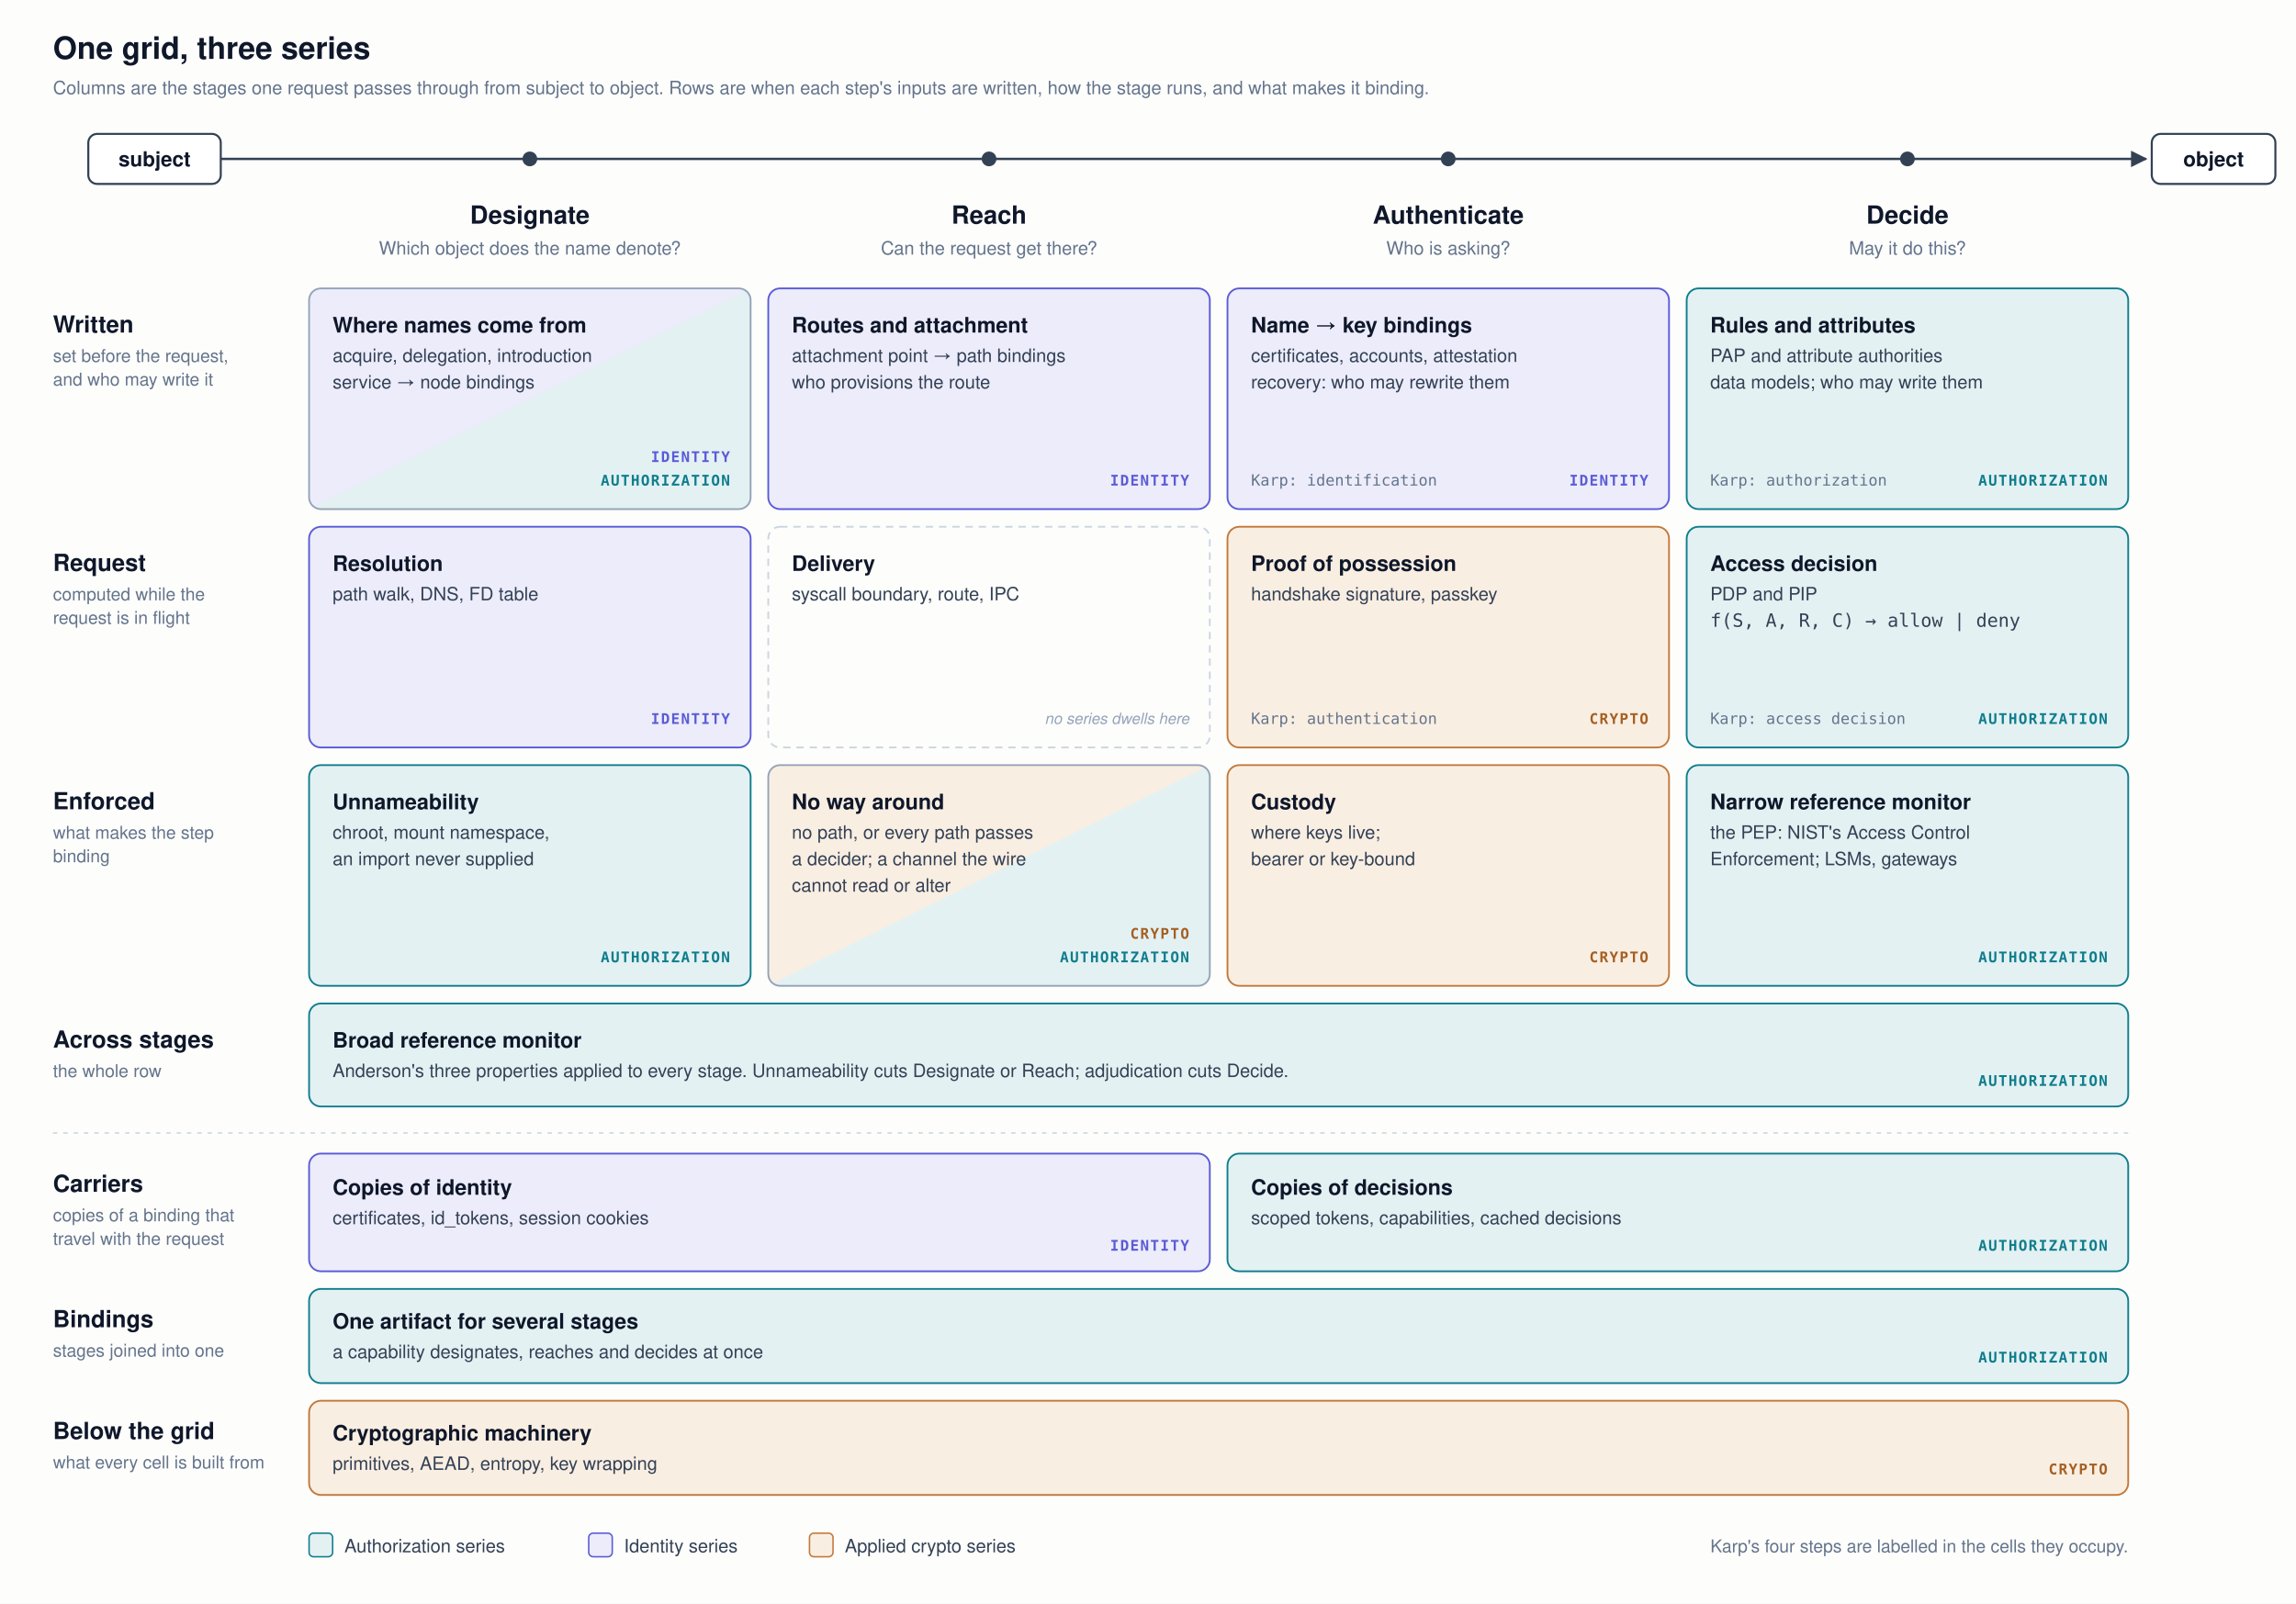
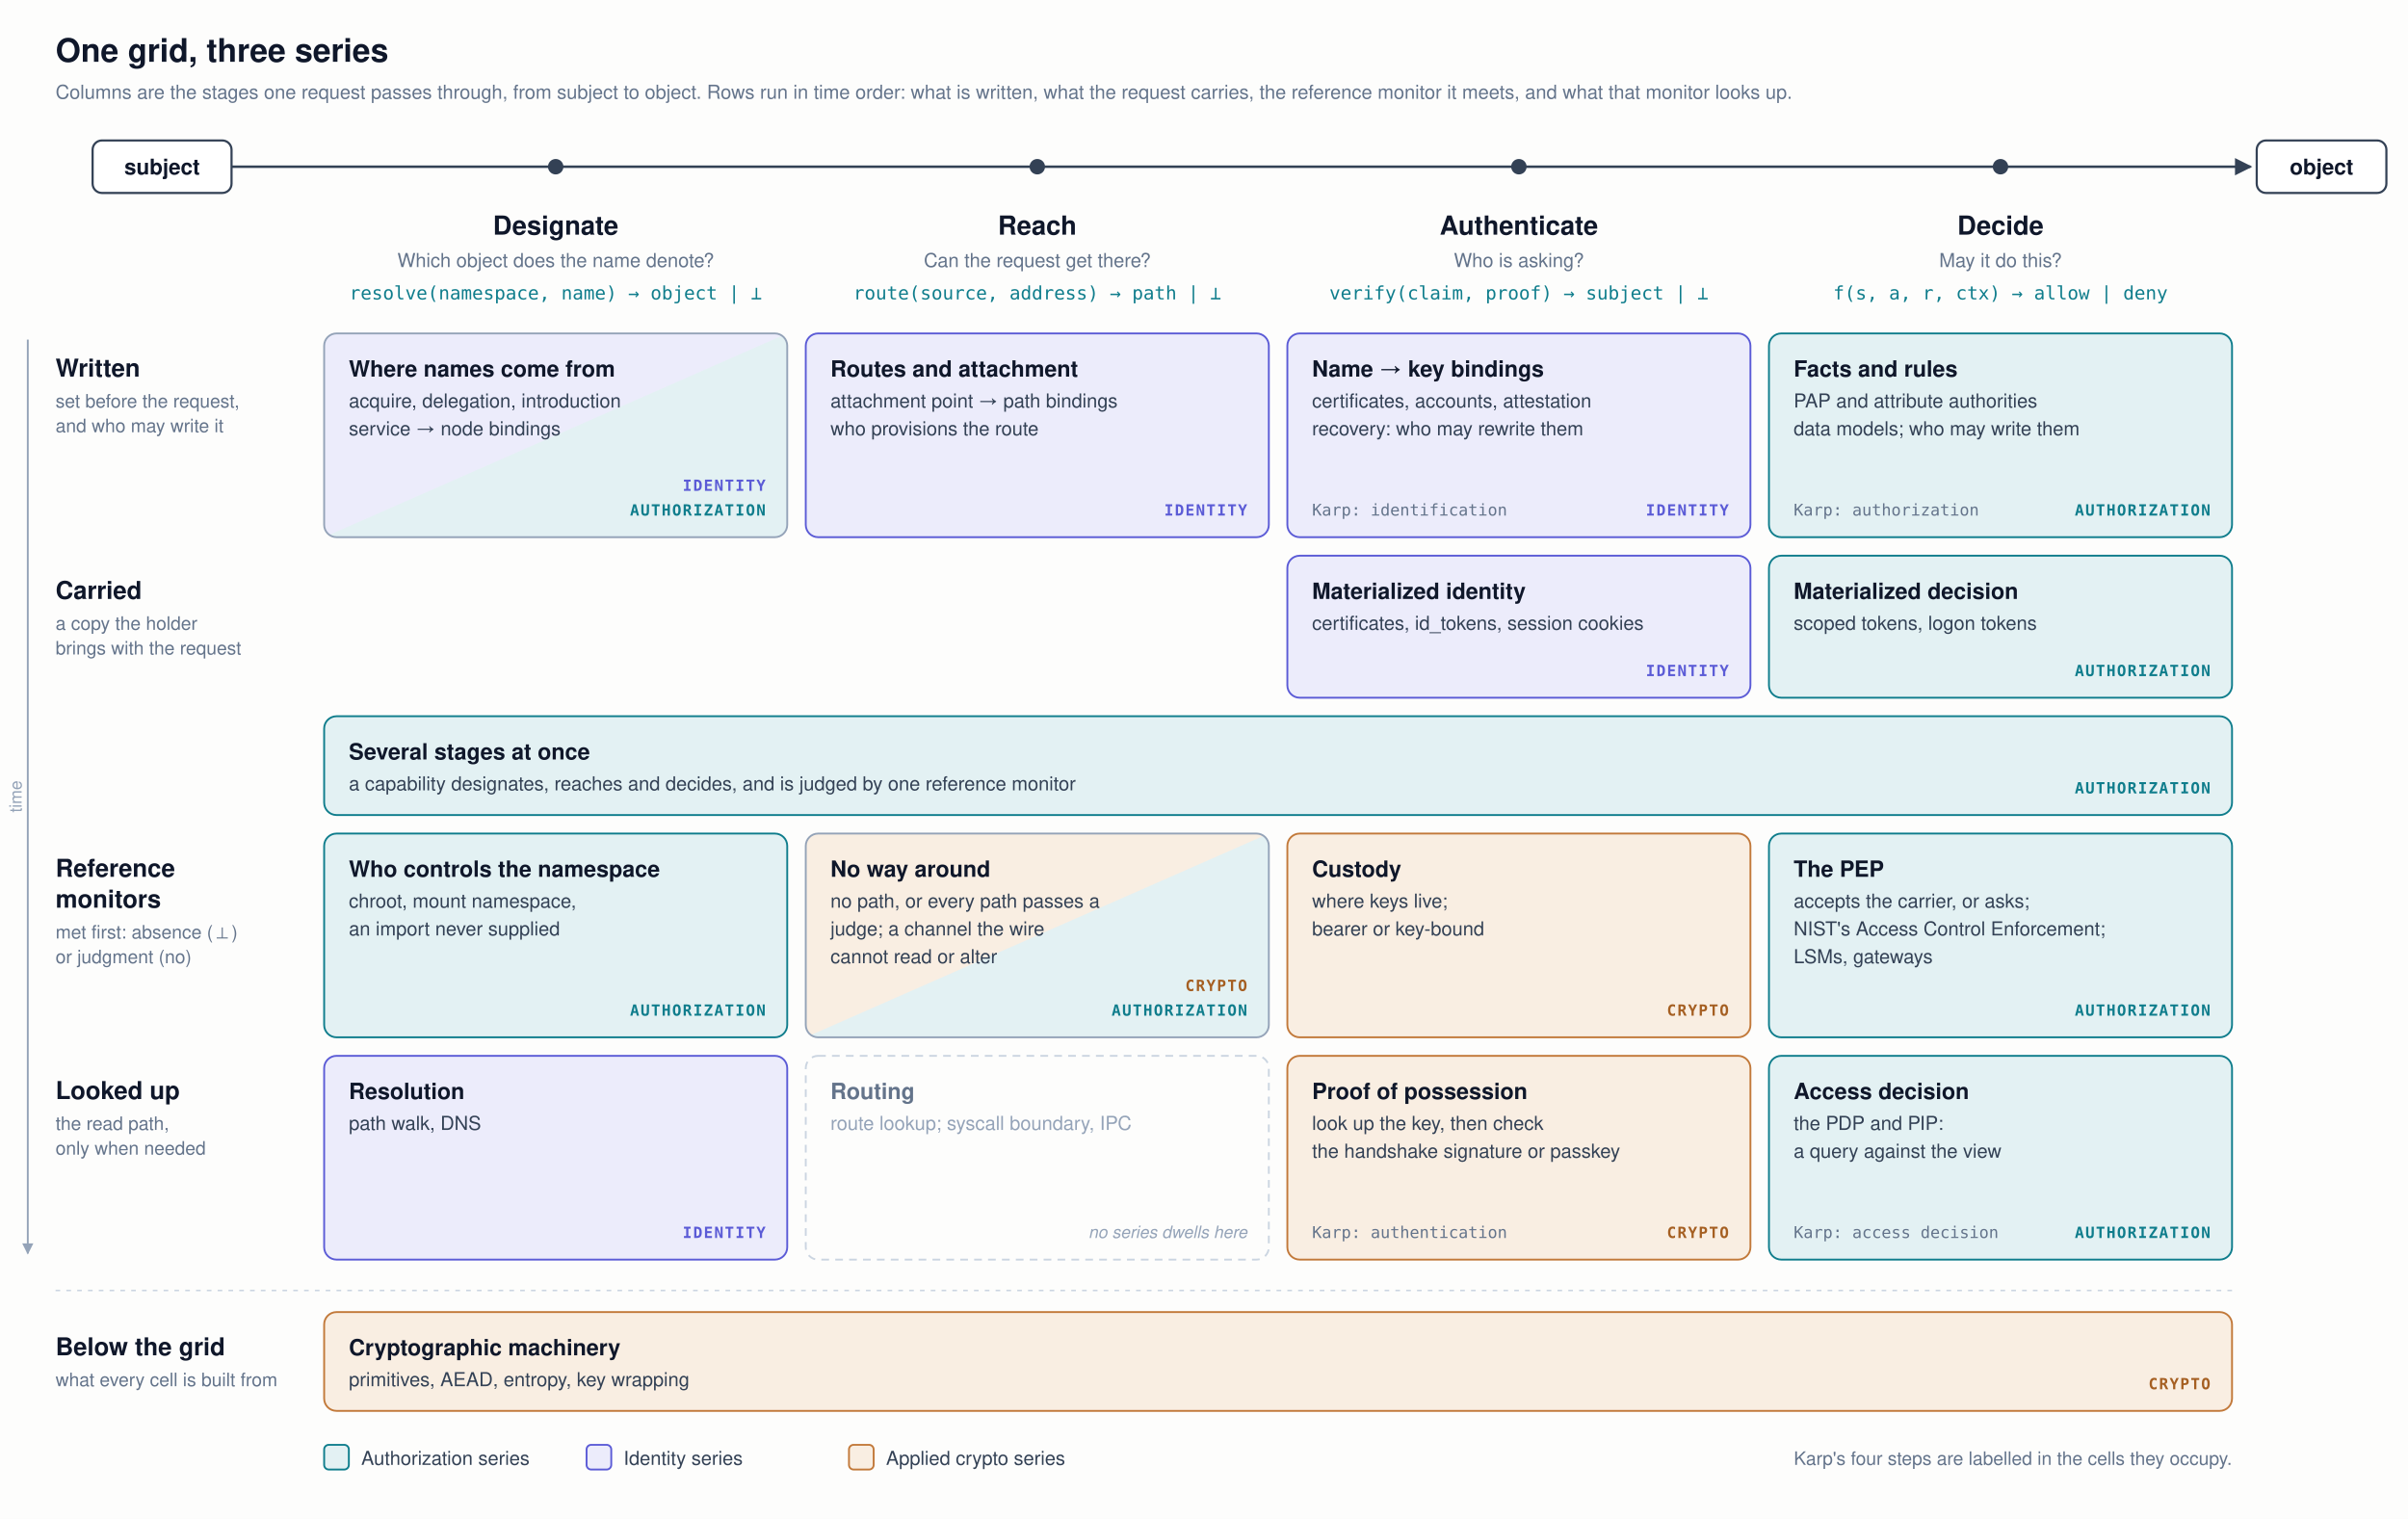
- <svg xmlns="http://www.w3.org/2000/svg" viewBox="0 0 1560 1090" width="1560" height="1090" font-family="-apple-system, BlinkMacSystemFont, 'Segoe UI', Helvetica, Arial, sans-serif">
+ <svg xmlns="http://www.w3.org/2000/svg" viewBox="0 0 1560 984" width="1560" height="984" font-family="-apple-system, BlinkMacSystemFont, 'Segoe UI', Helvetica, Arial, sans-serif">
  <defs>
    <marker id="aS" viewBox="0 0 10 10" refX="9" refY="5" markerWidth="7" markerHeight="7" orient="auto-start-reverse">
      <path d="M0,0 L10,5 L0,10 z" fill="#334155" />
    </marker>
-     <clipPath id="clipDesW">
-       <rect x="210" y="196" width="300" height="150" rx="8" />
+     <marker id="aT" viewBox="0 0 10 10" refX="9" refY="5" markerWidth="6" markerHeight="6" orient="auto">
+       <path d="M0,0 L10,5 L0,10 z" fill="#94a3b8" />
+     </marker>
+     <clipPath id="c1">
+       <rect x="210" y="216" width="300" height="132" rx="8" />
    </clipPath>
-     <clipPath id="clipReaX">
-       <rect x="522" y="520" width="300" height="150" rx="8" />
+     <clipPath id="c2">
+       <rect x="522" y="540" width="300" height="132" rx="8" />
    </clipPath>
  </defs>
-   <rect width="1560" height="1090" fill="#fdfdfc" />
-   <text x="36" y="40" font-size="21" font-weight="700" fill="#0f172a">One grid, three series</text>
-   <text x="36" y="64" font-size="12.5" fill="#64748b">Columns are the stages one request passes through from subject to object. Rows are when each step's inputs are written, how the stage runs, and what makes it binding.</text>
+   <rect width="1560" height="984" fill="#fdfdfc" />
+   <text x="36" y="40" font-size="21" font-weight="700" fill="#0f172a" text-anchor="start">One grid, three series</text>
+   <text x="36" y="64" font-size="12.5" font-weight="400" fill="#64748b" text-anchor="start">Columns are the stages one request passes through, from subject to object. Rows run in time order: what is written, what the request carries, the reference monitor it meets, and what that monitor looks up.</text>
  <rect x="60" y="91" width="90" height="34" rx="6" fill="#fff" stroke="#334155" stroke-width="1.4" />
  <text x="105" y="113" font-size="14" font-weight="600" fill="#0f172a" text-anchor="middle">subject</text>
  <line x1="150" y1="108" x2="1458" y2="108" stroke="#334155" stroke-width="1.6" marker-end="url(#aS)" />
  <rect x="1462" y="91" width="84" height="34" rx="6" fill="#fff" stroke="#334155" stroke-width="1.4" />
  <text x="1504" y="113" font-size="14" font-weight="600" fill="#0f172a" text-anchor="middle">object</text>
  <circle cx="360" cy="108" r="5" fill="#334155" />
+   <text x="360" y="152" font-size="17" font-weight="700" fill="#0f172a" text-anchor="middle">Designate</text>
+   <text x="360" y="173" font-size="12.5" font-weight="400" fill="#64748b" text-anchor="middle">Which object does the name denote?</text>
+   <text x="360" y="194" font-size="12" font-weight="500" fill="#0f7d8c" text-anchor="middle" font-family="ui-monospace, SFMono-Regular, Menlo, monospace">resolve(namespace, name) → object | ⊥</text>
  <circle cx="672" cy="108" r="5" fill="#334155" />
+   <text x="672" y="152" font-size="17" font-weight="700" fill="#0f172a" text-anchor="middle">Reach</text>
+   <text x="672" y="173" font-size="12.5" font-weight="400" fill="#64748b" text-anchor="middle">Can the request get there?</text>
+   <text x="672" y="194" font-size="12" font-weight="500" fill="#0f7d8c" text-anchor="middle" font-family="ui-monospace, SFMono-Regular, Menlo, monospace">route(source, address) → path | ⊥</text>
  <circle cx="984" cy="108" r="5" fill="#334155" />
+   <text x="984" y="152" font-size="17" font-weight="700" fill="#0f172a" text-anchor="middle">Authenticate</text>
+   <text x="984" y="173" font-size="12.5" font-weight="400" fill="#64748b" text-anchor="middle">Who is asking?</text>
+   <text x="984" y="194" font-size="12" font-weight="500" fill="#0f7d8c" text-anchor="middle" font-family="ui-monospace, SFMono-Regular, Menlo, monospace">verify(claim, proof) → subject | ⊥</text>
  <circle cx="1296" cy="108" r="5" fill="#334155" />
-   <g text-anchor="middle">
-     <text x="360" y="152" font-size="17" font-weight="700" fill="#0f172a">Designate</text>
-     <text x="360" y="173" font-size="12.5" fill="#64748b">Which object does the name denote?</text>
-     <text x="672" y="152" font-size="17" font-weight="700" fill="#0f172a">Reach</text>
-     <text x="672" y="173" font-size="12.5" fill="#64748b">Can the request get there?</text>
-     <text x="984" y="152" font-size="17" font-weight="700" fill="#0f172a">Authenticate</text>
-     <text x="984" y="173" font-size="12.5" fill="#64748b">Who is asking?</text>
-     <text x="1296" y="152" font-size="17" font-weight="700" fill="#0f172a">Decide</text>
-     <text x="1296" y="173" font-size="12.5" fill="#64748b">May it do this?</text>
+   <text x="1296" y="152" font-size="17" font-weight="700" fill="#0f172a" text-anchor="middle">Decide</text>
+   <text x="1296" y="173" font-size="12.5" font-weight="400" fill="#64748b" text-anchor="middle">May it do this?</text>
+   <text x="1296" y="194" font-size="12" font-weight="500" fill="#0f7d8c" text-anchor="middle" font-family="ui-monospace, SFMono-Regular, Menlo, monospace">f(s, a, r, ctx) → allow | deny</text>
+   <line x1="18" y1="220" x2="18" y2="812" stroke="#94a3b8" stroke-width="1.2" marker-end="url(#aT)" />
+   <text x="14" y="516" font-size="11" font-weight="500" fill="#94a3b8" text-anchor="middle" transform="rotate(-90 14 516)">time</text>
+   <text x="36" y="244" font-size="16" font-weight="700" fill="#0f172a" text-anchor="start">Written</text>
+   <text x="36" y="264" font-size="12" font-weight="400" fill="#64748b" text-anchor="start">set before the request,</text>
+   <text x="36" y="280" font-size="12" font-weight="400" fill="#64748b" text-anchor="start">and who may write it</text>
+   <g clip-path="url(#c1)">
+     <rect x="210" y="216" width="300" height="132" fill="#ececfb" />
+     <path d="M510,216 L510,348 L210,348 z" fill="#e3f1f3" />
  </g>
-   <g>
-     <text x="36" y="226" font-size="16" font-weight="700" fill="#0f172a">Written</text>
-     <text x="36" y="246" font-size="12" fill="#64748b">set before the request,</text>
-     <text x="36" y="262" font-size="12" fill="#64748b">and who may write it</text>
-     <text x="36" y="388" font-size="16" font-weight="700" fill="#0f172a">Request</text>
-     <text x="36" y="408" font-size="12" fill="#64748b">computed while the</text>
-     <text x="36" y="424" font-size="12" fill="#64748b">request is in flight</text>
-     <text x="36" y="550" font-size="16" font-weight="700" fill="#0f172a">Enforced</text>
-     <text x="36" y="570" font-size="12" fill="#64748b">what makes the step</text>
-     <text x="36" y="586" font-size="12" fill="#64748b">binding</text>
-     <text x="36" y="712" font-size="16" font-weight="700" fill="#0f172a">Across stages</text>
-     <text x="36" y="732" font-size="12" fill="#64748b">the whole row</text>
+   <rect x="210" y="216" width="300" height="132" rx="8" fill="none" stroke="#94a3b8" stroke-width="1.2" />
+   <text x="226" y="244" font-size="14.5" font-weight="700" fill="#0f172a" text-anchor="start">Where names come from</text>
+   <text x="226" y="264" font-size="12.5" font-weight="400" fill="#334155" text-anchor="start">acquire, delegation, introduction</text>
+   <text x="226" y="282" font-size="12.5" font-weight="400" fill="#334155" text-anchor="start">service → node bindings</text>
+   <text x="496" y="334" font-size="10" font-weight="600" fill="#0f7d8c" text-anchor="end" letter-spacing="0.8" font-family="ui-monospace, SFMono-Regular, Menlo, monospace">AUTHORIZATION</text>
+   <text x="496" y="318" font-size="10" font-weight="600" fill="#5b5bd6" text-anchor="end" letter-spacing="0.8" font-family="ui-monospace, SFMono-Regular, Menlo, monospace">IDENTITY</text>
+   <rect x="522" y="216" width="300" height="132" rx="8" fill="#ececfb" stroke="#5b5bd6" stroke-width="1.2" />
+   <text x="538" y="244" font-size="14.5" font-weight="700" fill="#0f172a" text-anchor="start">Routes and attachment</text>
+   <text x="538" y="264" font-size="12.5" font-weight="400" fill="#334155" text-anchor="start">attachment point → path bindings</text>
+   <text x="538" y="282" font-size="12.5" font-weight="400" fill="#334155" text-anchor="start">who provisions the route</text>
+   <text x="808" y="334" font-size="10" font-weight="600" fill="#5b5bd6" text-anchor="end" letter-spacing="0.8" font-family="ui-monospace, SFMono-Regular, Menlo, monospace">IDENTITY</text>
+   <rect x="834" y="216" width="300" height="132" rx="8" fill="#ececfb" stroke="#5b5bd6" stroke-width="1.2" />
+   <text x="850" y="244" font-size="14.5" font-weight="700" fill="#0f172a" text-anchor="start">Name → key bindings</text>
+   <text x="850" y="264" font-size="12.5" font-weight="400" fill="#334155" text-anchor="start">certificates, accounts, attestation</text>
+   <text x="850" y="282" font-size="12.5" font-weight="400" fill="#334155" text-anchor="start">recovery: who may rewrite them</text>
+   <text x="850" y="334" font-size="10.5" font-weight="400" fill="#64748b" text-anchor="start" font-family="ui-monospace, SFMono-Regular, Menlo, monospace">Karp: identification</text>
+   <text x="1120" y="334" font-size="10" font-weight="600" fill="#5b5bd6" text-anchor="end" letter-spacing="0.8" font-family="ui-monospace, SFMono-Regular, Menlo, monospace">IDENTITY</text>
+   <rect x="1146" y="216" width="300" height="132" rx="8" fill="#e3f1f3" stroke="#0f7d8c" stroke-width="1.2" />
+   <text x="1162" y="244" font-size="14.5" font-weight="700" fill="#0f172a" text-anchor="start">Facts and rules</text>
+   <text x="1162" y="264" font-size="12.5" font-weight="400" fill="#334155" text-anchor="start">PAP and attribute authorities</text>
+   <text x="1162" y="282" font-size="12.5" font-weight="400" fill="#334155" text-anchor="start">data models; who may write them</text>
+   <text x="1162" y="334" font-size="10.5" font-weight="400" fill="#64748b" text-anchor="start" font-family="ui-monospace, SFMono-Regular, Menlo, monospace">Karp: authorization</text>
+   <text x="1432" y="334" font-size="10" font-weight="600" fill="#0f7d8c" text-anchor="end" letter-spacing="0.8" font-family="ui-monospace, SFMono-Regular, Menlo, monospace">AUTHORIZATION</text>
+   <text x="36" y="388" font-size="16" font-weight="700" fill="#0f172a" text-anchor="start">Carried</text>
+   <text x="36" y="408" font-size="12" font-weight="400" fill="#64748b" text-anchor="start">a copy the holder</text>
+   <text x="36" y="424" font-size="12" font-weight="400" fill="#64748b" text-anchor="start">brings with the request</text>
+   <rect x="834" y="360" width="300" height="92" rx="8" fill="#ececfb" stroke="#5b5bd6" stroke-width="1.2" />
+   <text x="850" y="388" font-size="14.5" font-weight="700" fill="#0f172a" text-anchor="start">Materialized identity</text>
+   <text x="850" y="408" font-size="12.5" font-weight="400" fill="#334155" text-anchor="start">certificates, id_tokens, session cookies</text>
+   <text x="1120" y="438" font-size="10" font-weight="600" fill="#5b5bd6" text-anchor="end" letter-spacing="0.8" font-family="ui-monospace, SFMono-Regular, Menlo, monospace">IDENTITY</text>
+   <rect x="1146" y="360" width="300" height="92" rx="8" fill="#e3f1f3" stroke="#0f7d8c" stroke-width="1.2" />
+   <text x="1162" y="388" font-size="14.5" font-weight="700" fill="#0f172a" text-anchor="start">Materialized decision</text>
+   <text x="1162" y="408" font-size="12.5" font-weight="400" fill="#334155" text-anchor="start">scoped tokens, logon tokens</text>
+   <text x="1432" y="438" font-size="10" font-weight="600" fill="#0f7d8c" text-anchor="end" letter-spacing="0.8" font-family="ui-monospace, SFMono-Regular, Menlo, monospace">AUTHORIZATION</text>
+   <rect x="210" y="464" width="1236" height="64" rx="8" fill="#e3f1f3" stroke="#0f7d8c" stroke-width="1.2" />
+   <text x="226" y="492" font-size="14.5" font-weight="700" fill="#0f172a" text-anchor="start">Several stages at once</text>
+   <text x="226" y="512" font-size="12.5" font-weight="400" fill="#334155" text-anchor="start">a capability designates, reaches and decides, and is judged by one reference monitor</text>
+   <text x="1432" y="514" font-size="10" font-weight="600" fill="#0f7d8c" text-anchor="end" letter-spacing="0.8" font-family="ui-monospace, SFMono-Regular, Menlo, monospace">AUTHORIZATION</text>
+   <text x="36" y="568" font-size="16" font-weight="700" fill="#0f172a" text-anchor="start">Reference</text>
+   <text x="36" y="588" font-size="16" font-weight="700" fill="#0f172a" text-anchor="start">monitors</text>
+   <text x="36" y="608" font-size="12" font-weight="400" fill="#64748b" text-anchor="start">met first: absence (⊥)</text>
+   <text x="36" y="624" font-size="12" font-weight="400" fill="#64748b" text-anchor="start">or judgment (no)</text>
+   <rect x="210" y="540" width="300" height="132" rx="8" fill="#e3f1f3" stroke="#0f7d8c" stroke-width="1.2" />
+   <text x="226" y="568" font-size="14.5" font-weight="700" fill="#0f172a" text-anchor="start">Who controls the namespace</text>
+   <text x="226" y="588" font-size="12.5" font-weight="400" fill="#334155" text-anchor="start">chroot, mount namespace,</text>
+   <text x="226" y="606" font-size="12.5" font-weight="400" fill="#334155" text-anchor="start">an import never supplied</text>
+   <text x="496" y="658" font-size="10" font-weight="600" fill="#0f7d8c" text-anchor="end" letter-spacing="0.8" font-family="ui-monospace, SFMono-Regular, Menlo, monospace">AUTHORIZATION</text>
+   <g clip-path="url(#c2)">
+     <rect x="522" y="540" width="300" height="132" fill="#f9eee2" />
+     <path d="M822,540 L822,672 L522,672 z" fill="#e3f1f3" />
  </g>
-   <g clip-path="url(#clipDesW)">
-     <rect x="210" y="196" width="300" height="150" fill="#ececfb" />
-     <path d="M510,196 L510,346 L210,346 z" fill="#e3f1f3" />
-   </g>
-   <rect x="210" y="196" width="300" height="150" rx="8" fill="none" stroke="#94a3b8" stroke-width="1.2" />
-   <text x="226" y="226" font-size="14.5" font-weight="700" fill="#0f172a">Where names come from</text>
-   <text x="226" y="246" font-size="12.5" fill="#334155">acquire, delegation, introduction</text>
-   <text x="226" y="264" font-size="12.5" fill="#334155">service → node bindings</text>
-   <text x="496" y="314" font-size="10" font-weight="600" letter-spacing="0.8" fill="#5b5bd6" text-anchor="end" font-family="ui-monospace, SFMono-Regular, Menlo, monospace">IDENTITY</text>
-   <text x="496" y="330" font-size="10" font-weight="600" letter-spacing="0.8" fill="#0f7d8c" text-anchor="end" font-family="ui-monospace, SFMono-Regular, Menlo, monospace">AUTHORIZATION</text>
-   <rect x="522" y="196" width="300" height="150" rx="8" fill="#ececfb" stroke="#5b5bd6" stroke-width="1.2" />
-   <text x="538" y="226" font-size="14.5" font-weight="700" fill="#0f172a">Routes and attachment</text>
-   <text x="538" y="246" font-size="12.5" fill="#334155">attachment point → path bindings</text>
-   <text x="538" y="264" font-size="12.5" fill="#334155">who provisions the route</text>
-   <text x="808" y="330" font-size="10" font-weight="600" letter-spacing="0.8" fill="#5b5bd6" text-anchor="end" font-family="ui-monospace, SFMono-Regular, Menlo, monospace">IDENTITY</text>
-   <rect x="834" y="196" width="300" height="150" rx="8" fill="#ececfb" stroke="#5b5bd6" stroke-width="1.2" />
-   <text x="850" y="226" font-size="14.5" font-weight="700" fill="#0f172a">Name → key bindings</text>
-   <text x="850" y="246" font-size="12.5" fill="#334155">certificates, accounts, attestation</text>
-   <text x="850" y="264" font-size="12.5" fill="#334155">recovery: who may rewrite them</text>
-   <text x="850" y="330" font-size="10.5" fill="#64748b" font-family="ui-monospace, SFMono-Regular, Menlo, monospace">Karp: identification</text>
-   <text x="1120" y="330" font-size="10" font-weight="600" letter-spacing="0.8" fill="#5b5bd6" text-anchor="end" font-family="ui-monospace, SFMono-Regular, Menlo, monospace">IDENTITY</text>
-   <rect x="1146" y="196" width="300" height="150" rx="8" fill="#e3f1f3" stroke="#0f7d8c" stroke-width="1.2" />
-   <text x="1162" y="226" font-size="14.5" font-weight="700" fill="#0f172a">Rules and attributes</text>
-   <text x="1162" y="246" font-size="12.5" fill="#334155">PAP and attribute authorities</text>
-   <text x="1162" y="264" font-size="12.5" fill="#334155">data models; who may write them</text>
-   <text x="1162" y="330" font-size="10.5" fill="#64748b" font-family="ui-monospace, SFMono-Regular, Menlo, monospace">Karp: authorization</text>
-   <text x="1432" y="330" font-size="10" font-weight="600" letter-spacing="0.8" fill="#0f7d8c" text-anchor="end" font-family="ui-monospace, SFMono-Regular, Menlo, monospace">AUTHORIZATION</text>
-   <rect x="210" y="358" width="300" height="150" rx="8" fill="#ececfb" stroke="#5b5bd6" stroke-width="1.2" />
-   <text x="226" y="388" font-size="14.5" font-weight="700" fill="#0f172a">Resolution</text>
-   <text x="226" y="408" font-size="12.5" fill="#334155">path walk, DNS, FD table</text>
-   <text x="496" y="492" font-size="10" font-weight="600" letter-spacing="0.8" fill="#5b5bd6" text-anchor="end" font-family="ui-monospace, SFMono-Regular, Menlo, monospace">IDENTITY</text>
-   <rect x="522" y="358" width="300" height="150" rx="8" fill="#fdfdfc" stroke="#cbd5e1" stroke-width="1.2" stroke-dasharray="5 4" />
-   <text x="538" y="388" font-size="14.5" font-weight="700" fill="#0f172a">Delivery</text>
-   <text x="538" y="408" font-size="12.5" fill="#334155">syscall boundary, route, IPC</text>
-   <text x="808" y="492" font-size="10.5" font-style="italic" fill="#94a3b8" text-anchor="end">no series dwells here</text>
-   <rect x="834" y="358" width="300" height="150" rx="8" fill="#f9eee2" stroke="#c2793a" stroke-width="1.2" />
-   <text x="850" y="388" font-size="14.5" font-weight="700" fill="#0f172a">Proof of possession</text>
-   <text x="850" y="408" font-size="12.5" fill="#334155">handshake signature, passkey</text>
-   <text x="850" y="492" font-size="10.5" fill="#64748b" font-family="ui-monospace, SFMono-Regular, Menlo, monospace">Karp: authentication</text>
-   <text x="1120" y="492" font-size="10" font-weight="600" letter-spacing="0.8" fill="#a55f22" text-anchor="end" font-family="ui-monospace, SFMono-Regular, Menlo, monospace">CRYPTO</text>
-   <rect x="1146" y="358" width="300" height="150" rx="8" fill="#e3f1f3" stroke="#0f7d8c" stroke-width="1.2" />
-   <text x="1162" y="388" font-size="14.5" font-weight="700" fill="#0f172a">Access decision</text>
-   <text x="1162" y="408" font-size="12.5" fill="#334155">PDP and PIP</text>
-   <text x="1162" y="426" font-size="12.5" fill="#334155" font-family="ui-monospace, SFMono-Regular, Menlo, monospace">f(S, A, R, C) → allow | deny</text>
-   <text x="1162" y="492" font-size="10.5" fill="#64748b" font-family="ui-monospace, SFMono-Regular, Menlo, monospace">Karp: access decision</text>
-   <text x="1432" y="492" font-size="10" font-weight="600" letter-spacing="0.8" fill="#0f7d8c" text-anchor="end" font-family="ui-monospace, SFMono-Regular, Menlo, monospace">AUTHORIZATION</text>
-   <rect x="210" y="520" width="300" height="150" rx="8" fill="#e3f1f3" stroke="#0f7d8c" stroke-width="1.2" />
-   <text x="226" y="550" font-size="14.5" font-weight="700" fill="#0f172a">Unnameability</text>
-   <text x="226" y="570" font-size="12.5" fill="#334155">chroot, mount namespace,</text>
-   <text x="226" y="588" font-size="12.5" fill="#334155">an import never supplied</text>
-   <text x="496" y="654" font-size="10" font-weight="600" letter-spacing="0.8" fill="#0f7d8c" text-anchor="end" font-family="ui-monospace, SFMono-Regular, Menlo, monospace">AUTHORIZATION</text>
-   <g clip-path="url(#clipReaX)">
-     <rect x="522" y="520" width="300" height="150" fill="#f9eee2" />
-     <path d="M822,520 L822,670 L522,670 z" fill="#e3f1f3" />
-   </g>
-   <rect x="522" y="520" width="300" height="150" rx="8" fill="none" stroke="#94a3b8" stroke-width="1.2" />
-   <text x="538" y="550" font-size="14.5" font-weight="700" fill="#0f172a">No way around</text>
-   <text x="538" y="570" font-size="12.5" fill="#334155">no path, or every path passes</text>
-   <text x="538" y="588" font-size="12.5" fill="#334155">a decider; a channel the wire</text>
-   <text x="538" y="606" font-size="12.5" fill="#334155">cannot read or alter</text>
-   <text x="808" y="638" font-size="10" font-weight="600" letter-spacing="0.8" fill="#a55f22" text-anchor="end" font-family="ui-monospace, SFMono-Regular, Menlo, monospace">CRYPTO</text>
-   <text x="808" y="654" font-size="10" font-weight="600" letter-spacing="0.8" fill="#0f7d8c" text-anchor="end" font-family="ui-monospace, SFMono-Regular, Menlo, monospace">AUTHORIZATION</text>
-   <rect x="834" y="520" width="300" height="150" rx="8" fill="#f9eee2" stroke="#c2793a" stroke-width="1.2" />
-   <text x="850" y="550" font-size="14.5" font-weight="700" fill="#0f172a">Custody</text>
-   <text x="850" y="570" font-size="12.5" fill="#334155">where keys live;</text>
-   <text x="850" y="588" font-size="12.5" fill="#334155">bearer or key-bound</text>
-   <text x="1120" y="654" font-size="10" font-weight="600" letter-spacing="0.8" fill="#a55f22" text-anchor="end" font-family="ui-monospace, SFMono-Regular, Menlo, monospace">CRYPTO</text>
-   <rect x="1146" y="520" width="300" height="150" rx="8" fill="#e3f1f3" stroke="#0f7d8c" stroke-width="1.2" />
-   <text x="1162" y="550" font-size="14.5" font-weight="700" fill="#0f172a">Narrow reference monitor</text>
-   <text x="1162" y="570" font-size="12.5" fill="#334155">the PEP: NIST's Access Control</text>
-   <text x="1162" y="588" font-size="12.5" fill="#334155">Enforcement; LSMs, gateways</text>
-   <text x="1432" y="654" font-size="10" font-weight="600" letter-spacing="0.8" fill="#0f7d8c" text-anchor="end" font-family="ui-monospace, SFMono-Regular, Menlo, monospace">AUTHORIZATION</text>
-   <rect x="210" y="682" width="1236" height="70" rx="8" fill="#e3f1f3" stroke="#0f7d8c" stroke-width="1.2" />
-   <text x="226" y="712" font-size="14.5" font-weight="700" fill="#0f172a">Broad reference monitor</text>
-   <text x="226" y="732" font-size="12.5" fill="#334155">Anderson's three properties applied to every stage. Unnameability cuts Designate or Reach; adjudication cuts Decide.</text>
-   <text x="1432" y="738" font-size="10" font-weight="600" letter-spacing="0.8" fill="#0f7d8c" text-anchor="end" font-family="ui-monospace, SFMono-Regular, Menlo, monospace">AUTHORIZATION</text>
-   <line x1="36" y1="770" x2="1446" y2="770" stroke="#cbd5e1" stroke-dasharray="3 4" />
-   <text x="36" y="810" font-size="16" font-weight="700" fill="#0f172a">Carriers</text>
-   <text x="36" y="830" font-size="12" fill="#64748b">copies of a binding that</text>
-   <text x="36" y="846" font-size="12" fill="#64748b">travel with the request</text>
-   <rect x="210" y="784" width="612" height="80" rx="8" fill="#ececfb" stroke="#5b5bd6" stroke-width="1.2" />
-   <text x="226" y="812" font-size="14.5" font-weight="700" fill="#0f172a">Copies of identity</text>
-   <text x="226" y="832" font-size="12.5" fill="#334155">certificates, id_tokens, session cookies</text>
-   <text x="808" y="850" font-size="10" font-weight="600" letter-spacing="0.8" fill="#5b5bd6" text-anchor="end" font-family="ui-monospace, SFMono-Regular, Menlo, monospace">IDENTITY</text>
-   <rect x="834" y="784" width="612" height="80" rx="8" fill="#e3f1f3" stroke="#0f7d8c" stroke-width="1.2" />
-   <text x="850" y="812" font-size="14.5" font-weight="700" fill="#0f172a">Copies of decisions</text>
-   <text x="850" y="832" font-size="12.5" fill="#334155">scoped tokens, capabilities, cached decisions</text>
-   <text x="1432" y="850" font-size="10" font-weight="600" letter-spacing="0.8" fill="#0f7d8c" text-anchor="end" font-family="ui-monospace, SFMono-Regular, Menlo, monospace">AUTHORIZATION</text>
-   <text x="36" y="902" font-size="16" font-weight="700" fill="#0f172a">Bindings</text>
-   <text x="36" y="922" font-size="12" fill="#64748b">stages joined into one</text>
-   <rect x="210" y="876" width="1236" height="64" rx="8" fill="#e3f1f3" stroke="#0f7d8c" stroke-width="1.2" />
-   <text x="226" y="903" font-size="14.5" font-weight="700" fill="#0f172a">One artifact for several stages</text>
-   <text x="226" y="923" font-size="12.5" fill="#334155">a capability designates, reaches and decides at once</text>
-   <text x="1432" y="926" font-size="10" font-weight="600" letter-spacing="0.8" fill="#0f7d8c" text-anchor="end" font-family="ui-monospace, SFMono-Regular, Menlo, monospace">AUTHORIZATION</text>
-   <text x="36" y="978" font-size="16" font-weight="700" fill="#0f172a">Below the grid</text>
-   <text x="36" y="998" font-size="12" fill="#64748b">what every cell is built from</text>
-   <rect x="210" y="952" width="1236" height="64" rx="8" fill="#f9eee2" stroke="#c2793a" stroke-width="1.2" />
-   <text x="226" y="979" font-size="14.5" font-weight="700" fill="#0f172a">Cryptographic machinery</text>
-   <text x="226" y="999" font-size="12.5" fill="#334155">primitives, AEAD, entropy, key wrapping</text>
-   <text x="1432" y="1002" font-size="10" font-weight="600" letter-spacing="0.8" fill="#a55f22" text-anchor="end" font-family="ui-monospace, SFMono-Regular, Menlo, monospace">CRYPTO</text>
-   <rect x="210" y="1042" width="16" height="16" rx="3" fill="#e3f1f3" stroke="#0f7d8c" />
-   <text x="234" y="1055" font-size="12.5" fill="#334155">Authorization series</text>
-   <rect x="400" y="1042" width="16" height="16" rx="3" fill="#ececfb" stroke="#5b5bd6" />
-   <text x="424" y="1055" font-size="12.5" fill="#334155">Identity series</text>
-   <rect x="550" y="1042" width="16" height="16" rx="3" fill="#f9eee2" stroke="#c2793a" />
-   <text x="574" y="1055" font-size="12.5" fill="#334155">Applied crypto series</text>
-   <text x="1446" y="1055" font-size="12" fill="#64748b" text-anchor="end">Karp's four steps are labelled in the cells they occupy.</text>
+   <rect x="522" y="540" width="300" height="132" rx="8" fill="none" stroke="#94a3b8" stroke-width="1.2" />
+   <text x="538" y="568" font-size="14.5" font-weight="700" fill="#0f172a" text-anchor="start">No way around</text>
+   <text x="538" y="588" font-size="12.5" font-weight="400" fill="#334155" text-anchor="start">no path, or every path passes a</text>
+   <text x="538" y="606" font-size="12.5" font-weight="400" fill="#334155" text-anchor="start">judge; a channel the wire</text>
+   <text x="538" y="624" font-size="12.5" font-weight="400" fill="#334155" text-anchor="start">cannot read or alter</text>
+   <text x="808" y="658" font-size="10" font-weight="600" fill="#0f7d8c" text-anchor="end" letter-spacing="0.8" font-family="ui-monospace, SFMono-Regular, Menlo, monospace">AUTHORIZATION</text>
+   <text x="808" y="642" font-size="10" font-weight="600" fill="#a55f22" text-anchor="end" letter-spacing="0.8" font-family="ui-monospace, SFMono-Regular, Menlo, monospace">CRYPTO</text>
+   <rect x="834" y="540" width="300" height="132" rx="8" fill="#f9eee2" stroke="#c2793a" stroke-width="1.2" />
+   <text x="850" y="568" font-size="14.5" font-weight="700" fill="#0f172a" text-anchor="start">Custody</text>
+   <text x="850" y="588" font-size="12.5" font-weight="400" fill="#334155" text-anchor="start">where keys live;</text>
+   <text x="850" y="606" font-size="12.5" font-weight="400" fill="#334155" text-anchor="start">bearer or key-bound</text>
+   <text x="1120" y="658" font-size="10" font-weight="600" fill="#a55f22" text-anchor="end" letter-spacing="0.8" font-family="ui-monospace, SFMono-Regular, Menlo, monospace">CRYPTO</text>
+   <rect x="1146" y="540" width="300" height="132" rx="8" fill="#e3f1f3" stroke="#0f7d8c" stroke-width="1.2" />
+   <text x="1162" y="568" font-size="14.5" font-weight="700" fill="#0f172a" text-anchor="start">The PEP</text>
+   <text x="1162" y="588" font-size="12.5" font-weight="400" fill="#334155" text-anchor="start">accepts the carrier, or asks;</text>
+   <text x="1162" y="606" font-size="12.5" font-weight="400" fill="#334155" text-anchor="start">NIST's Access Control Enforcement;</text>
+   <text x="1162" y="624" font-size="12.5" font-weight="400" fill="#334155" text-anchor="start">LSMs, gateways</text>
+   <text x="1432" y="658" font-size="10" font-weight="600" fill="#0f7d8c" text-anchor="end" letter-spacing="0.8" font-family="ui-monospace, SFMono-Regular, Menlo, monospace">AUTHORIZATION</text>
+   <text x="36" y="712" font-size="16" font-weight="700" fill="#0f172a" text-anchor="start">Looked up</text>
+   <text x="36" y="732" font-size="12" font-weight="400" fill="#64748b" text-anchor="start">the read path,</text>
+   <text x="36" y="748" font-size="12" font-weight="400" fill="#64748b" text-anchor="start">only when needed</text>
+   <rect x="210" y="684" width="300" height="132" rx="8" fill="#ececfb" stroke="#5b5bd6" stroke-width="1.2" />
+   <text x="226" y="712" font-size="14.5" font-weight="700" fill="#0f172a" text-anchor="start">Resolution</text>
+   <text x="226" y="732" font-size="12.5" font-weight="400" fill="#334155" text-anchor="start">path walk, DNS</text>
+   <text x="496" y="802" font-size="10" font-weight="600" fill="#5b5bd6" text-anchor="end" letter-spacing="0.8" font-family="ui-monospace, SFMono-Regular, Menlo, monospace">IDENTITY</text>
+   <rect x="522" y="684" width="300" height="132" rx="8" fill="#fdfdfc" stroke="#cbd5e1" stroke-width="1.2" stroke-dasharray="5 4" />
+   <text x="538" y="712" font-size="14.5" font-weight="700" fill="#64748b" text-anchor="start">Routing</text>
+   <text x="538" y="732" font-size="12.5" font-weight="400" fill="#94a3b8" text-anchor="start">route lookup; syscall boundary, IPC</text>
+   <text x="808" y="802" font-size="11" font-weight="500" fill="#94a3b8" text-anchor="end" font-style="italic">no series dwells here</text>
+   <rect x="834" y="684" width="300" height="132" rx="8" fill="#f9eee2" stroke="#c2793a" stroke-width="1.2" />
+   <text x="850" y="712" font-size="14.5" font-weight="700" fill="#0f172a" text-anchor="start">Proof of possession</text>
+   <text x="850" y="732" font-size="12.5" font-weight="400" fill="#334155" text-anchor="start">look up the key, then check</text>
+   <text x="850" y="750" font-size="12.5" font-weight="400" fill="#334155" text-anchor="start">the handshake signature or passkey</text>
+   <text x="850" y="802" font-size="10.5" font-weight="400" fill="#64748b" text-anchor="start" font-family="ui-monospace, SFMono-Regular, Menlo, monospace">Karp: authentication</text>
+   <text x="1120" y="802" font-size="10" font-weight="600" fill="#a55f22" text-anchor="end" letter-spacing="0.8" font-family="ui-monospace, SFMono-Regular, Menlo, monospace">CRYPTO</text>
+   <rect x="1146" y="684" width="300" height="132" rx="8" fill="#e3f1f3" stroke="#0f7d8c" stroke-width="1.2" />
+   <text x="1162" y="712" font-size="14.5" font-weight="700" fill="#0f172a" text-anchor="start">Access decision</text>
+   <text x="1162" y="732" font-size="12.5" font-weight="400" fill="#334155" text-anchor="start">the PDP and PIP:</text>
+   <text x="1162" y="750" font-size="12.5" font-weight="400" fill="#334155" text-anchor="start">a query against the view</text>
+   <text x="1162" y="802" font-size="10.5" font-weight="400" fill="#64748b" text-anchor="start" font-family="ui-monospace, SFMono-Regular, Menlo, monospace">Karp: access decision</text>
+   <text x="1432" y="802" font-size="10" font-weight="600" fill="#0f7d8c" text-anchor="end" letter-spacing="0.8" font-family="ui-monospace, SFMono-Regular, Menlo, monospace">AUTHORIZATION</text>
+   <line x1="36" y1="836" x2="1446" y2="836" stroke="#cbd5e1" stroke-dasharray="3 4" />
+   <text x="36" y="878" font-size="16" font-weight="700" fill="#0f172a" text-anchor="start">Below the grid</text>
+   <text x="36" y="898" font-size="12" font-weight="400" fill="#64748b" text-anchor="start">what every cell is built from</text>
+   <rect x="210" y="850" width="1236" height="64" rx="8" fill="#f9eee2" stroke="#c2793a" stroke-width="1.2" />
+   <text x="226" y="878" font-size="14.5" font-weight="700" fill="#0f172a" text-anchor="start">Cryptographic machinery</text>
+   <text x="226" y="898" font-size="12.5" font-weight="400" fill="#334155" text-anchor="start">primitives, AEAD, entropy, key wrapping</text>
+   <text x="1432" y="900" font-size="10" font-weight="600" fill="#a55f22" text-anchor="end" letter-spacing="0.8" font-family="ui-monospace, SFMono-Regular, Menlo, monospace">CRYPTO</text>
+   <rect x="210" y="936" width="16" height="16" rx="3" fill="#e3f1f3" stroke="#0f7d8c" stroke-width="1.2" />
+   <text x="234" y="949" font-size="12.5" font-weight="400" fill="#334155" text-anchor="start">Authorization series</text>
+   <rect x="380" y="936" width="16" height="16" rx="3" fill="#ececfb" stroke="#5b5bd6" stroke-width="1.2" />
+   <text x="404" y="949" font-size="12.5" font-weight="400" fill="#334155" text-anchor="start">Identity series</text>
+   <rect x="550" y="936" width="16" height="16" rx="3" fill="#f9eee2" stroke="#c2793a" stroke-width="1.2" />
+   <text x="574" y="949" font-size="12.5" font-weight="400" fill="#334155" text-anchor="start">Applied crypto series</text>
+   <text x="1446" y="949" font-size="12" font-weight="400" fill="#64748b" text-anchor="end">Karp's four steps are labelled in the cells they occupy.</text>
</svg>
